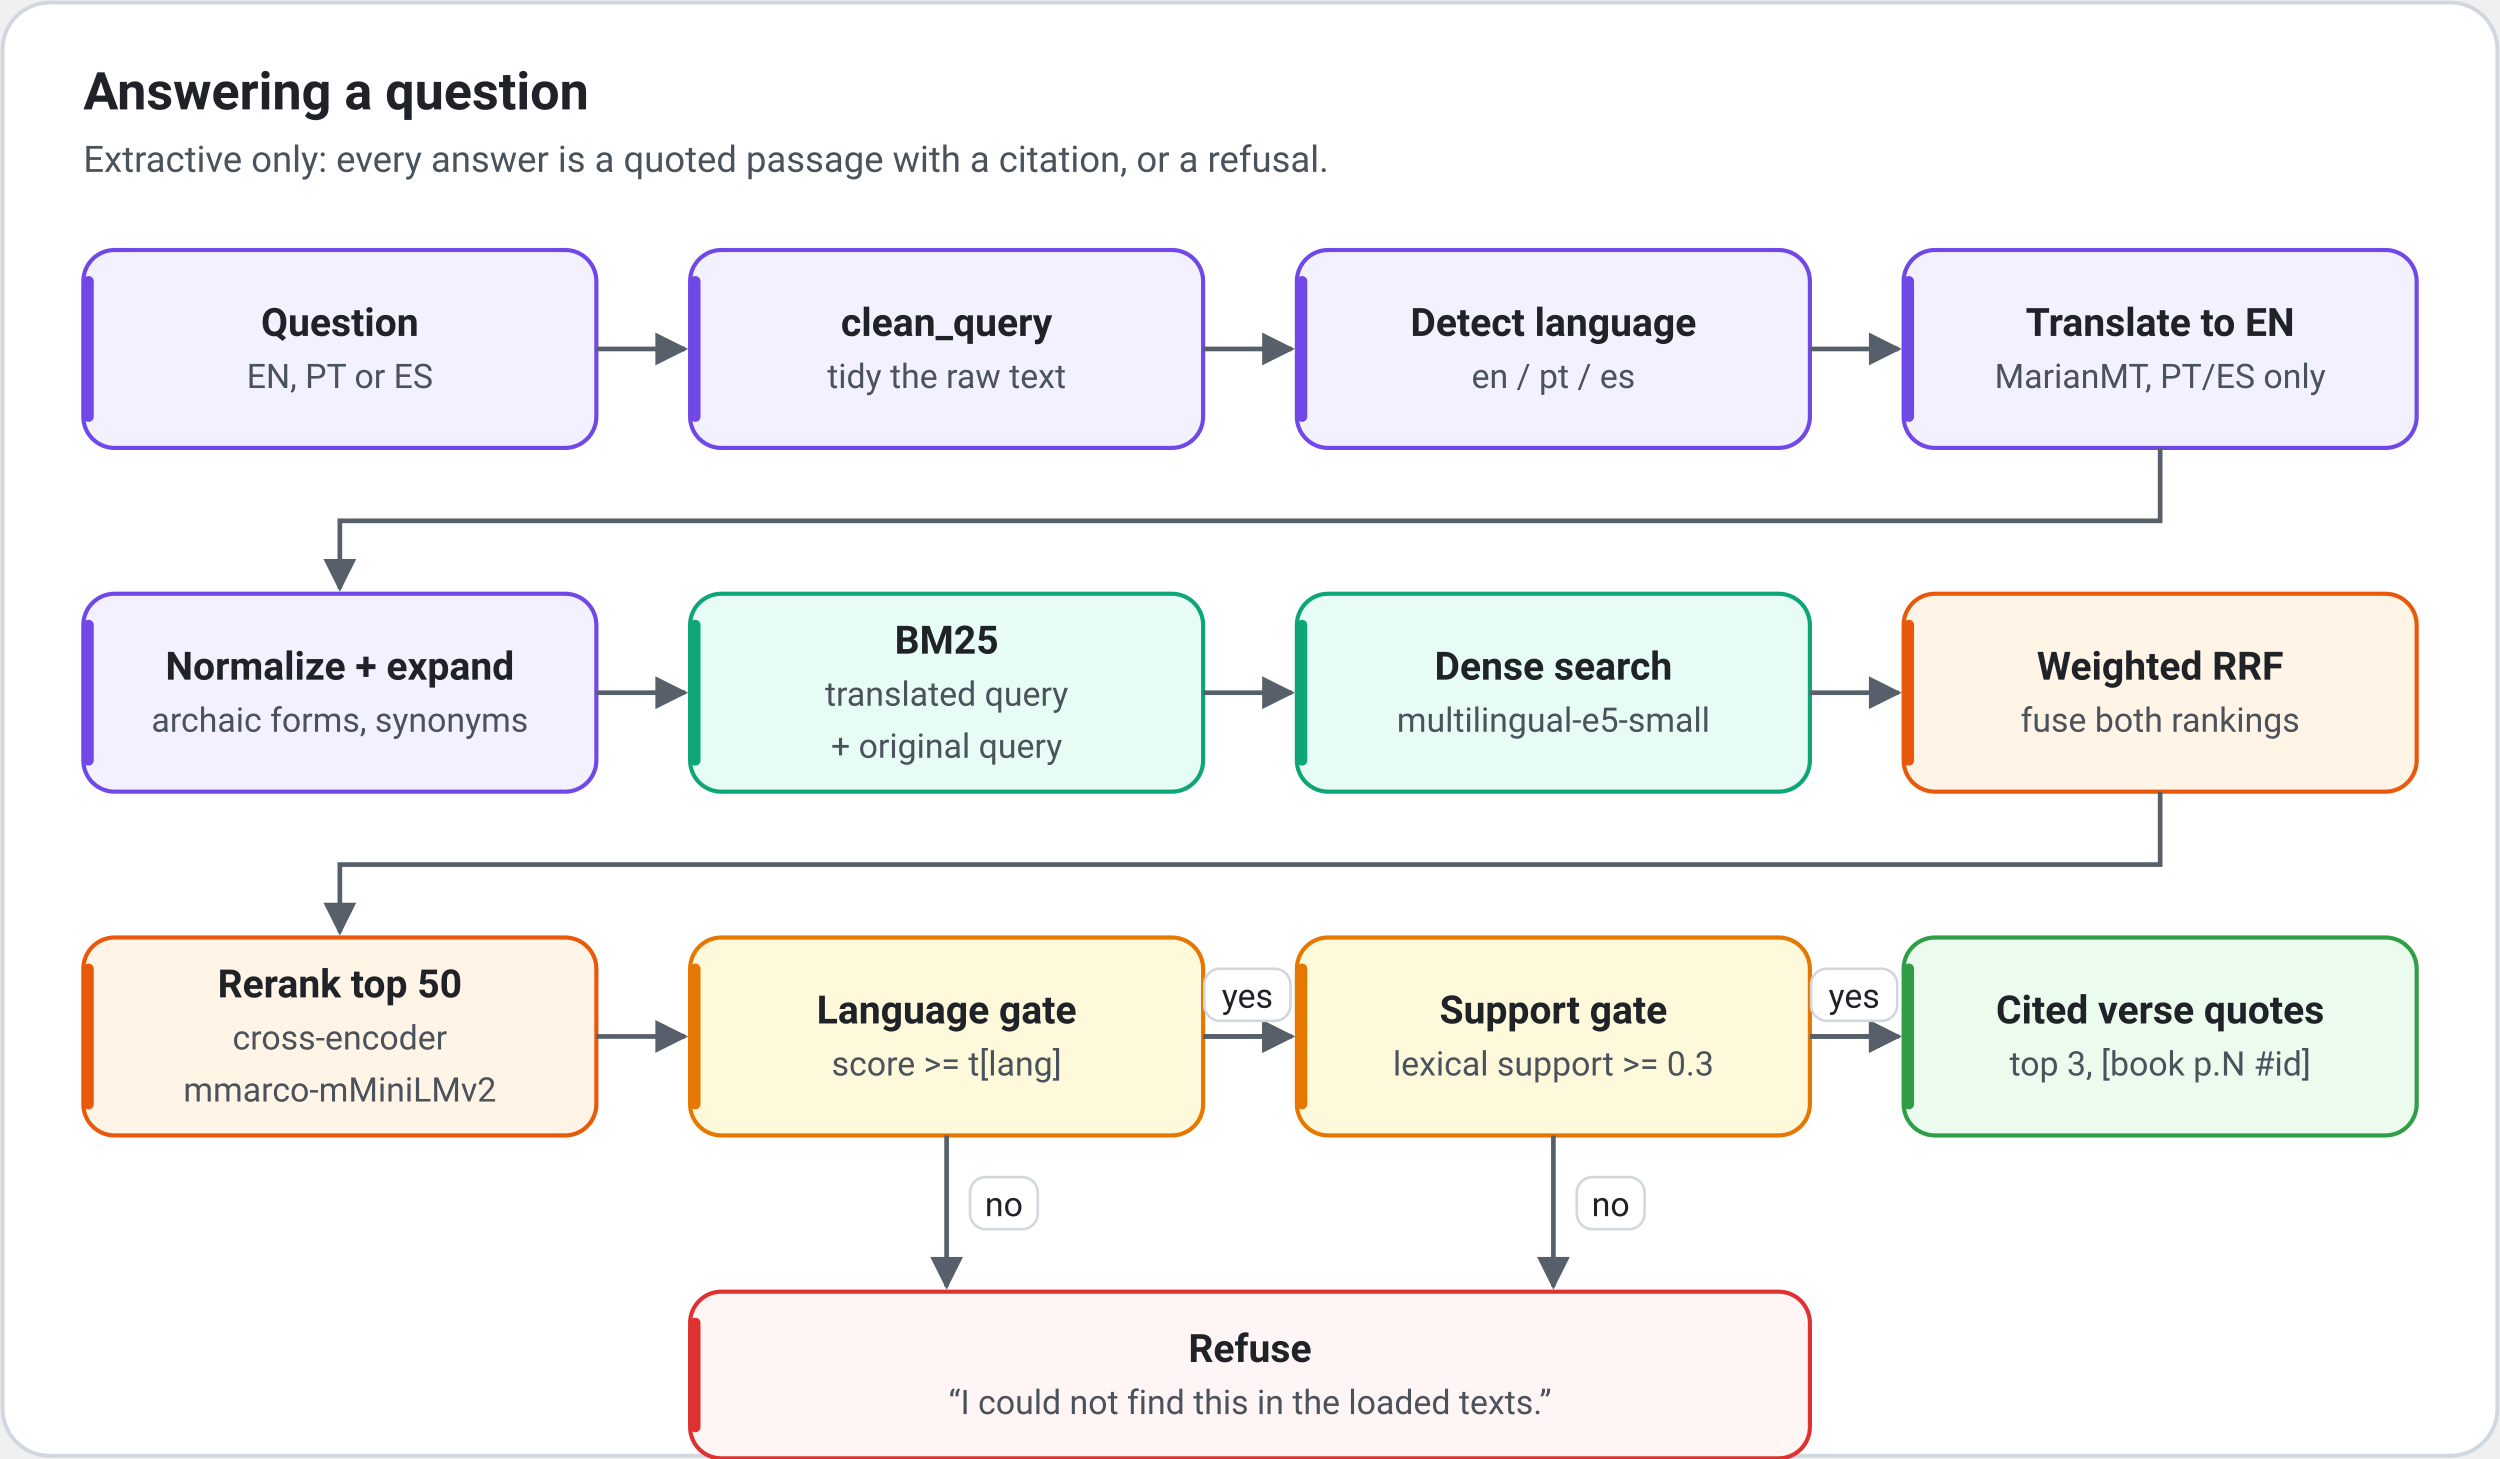
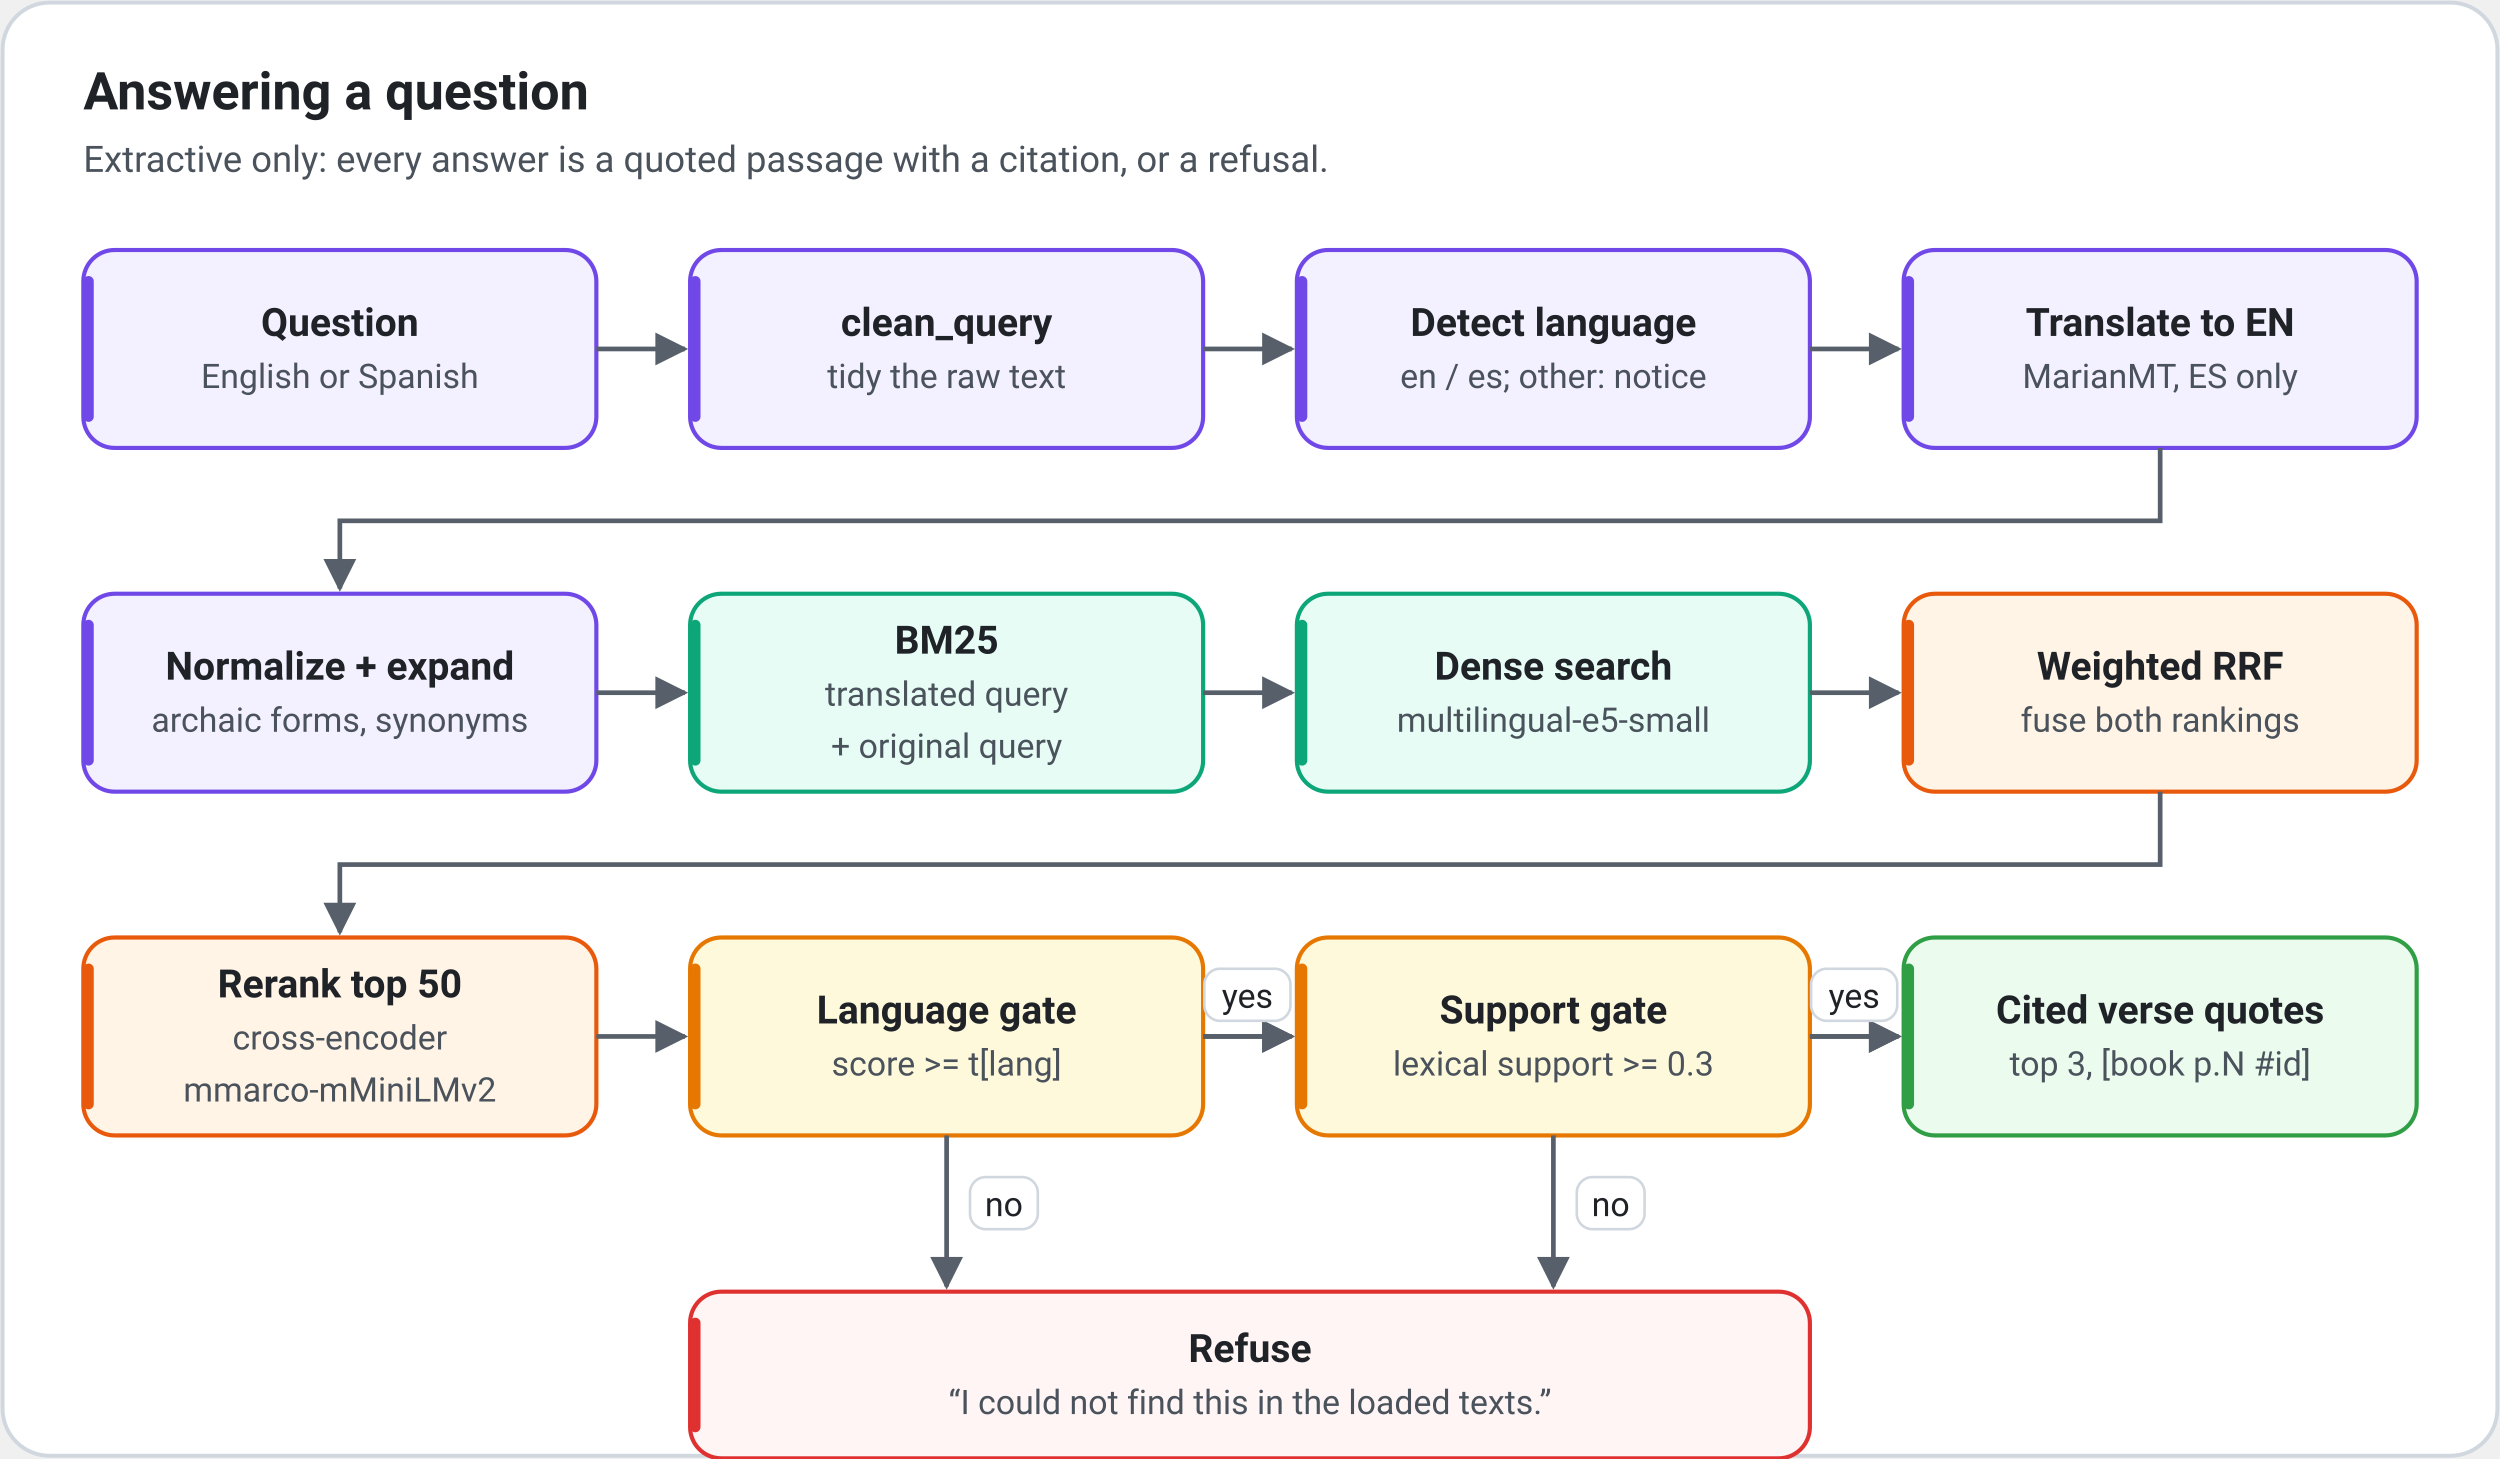
<svg xmlns="http://www.w3.org/2000/svg" viewBox="0 0 960 560" width="960" height="560" role="img" aria-labelledby="t d" font-family="system-ui, -apple-system, 'Segoe UI', Roboto, 'Helvetica Neue', Arial, sans-serif">
  <defs>
    <marker id="ah" viewBox="0 0 10 10" refX="9" refY="5" markerWidth="7" markerHeight="7" orient="auto-start-reverse">
      <path d="M0,0 L10,5 L0,10 z" fill="#57606a" />
    </marker>
  </defs>
  <rect x="1" y="1" width="958" height="558" rx="18" fill="#ffffff" stroke="#d0d7de" stroke-width="1.5" />
  <text x="32" y="42" font-size="20" font-weight="700" fill="#1f2328">Answering a question</text>
  <text x="32" y="66" font-size="14" fill="#4a525c">Extractive only: every answer is a quoted passage with a citation, or a refusal.</text>
  <rect x="32" y="96" width="197" height="76" rx="12" fill="#f3f0ff" stroke="#7048e8" stroke-width="1.6" />
  <rect x="32" y="106" width="4" height="56" rx="2" fill="#7048e8" />
  <text x="130.5" y="129.0" text-anchor="middle" font-size="15" font-weight="650" fill="#1f2328">Question</text>
-   <text x="130.5" y="149.0" text-anchor="middle" font-size="13" fill="#4a525c">EN, PT or ES</text>
+   <text x="130.5" y="149.0" text-anchor="middle" font-size="13" fill="#4a525c">English or Spanish</text>
  <rect x="265" y="96" width="197" height="76" rx="12" fill="#f3f0ff" stroke="#7048e8" stroke-width="1.6" />
  <rect x="265" y="106" width="4" height="56" rx="2" fill="#7048e8" />
  <text x="363.5" y="129.0" text-anchor="middle" font-size="15" font-weight="650" fill="#1f2328">clean_query</text>
  <text x="363.5" y="149.0" text-anchor="middle" font-size="13" fill="#4a525c">tidy the raw text</text>
  <path d="M229,134.0 L263,134.0" fill="none" stroke="#57606a" stroke-width="1.8" marker-end="url(#ah)" />
  <rect x="498" y="96" width="197" height="76" rx="12" fill="#f3f0ff" stroke="#7048e8" stroke-width="1.6" />
  <rect x="498" y="106" width="4" height="56" rx="2" fill="#7048e8" />
  <text x="596.5" y="129.0" text-anchor="middle" font-size="15" font-weight="650" fill="#1f2328">Detect language</text>
-   <text x="596.5" y="149.0" text-anchor="middle" font-size="13" fill="#4a525c">en / pt / es</text>
+   <text x="596.5" y="149.0" text-anchor="middle" font-size="13" fill="#4a525c">en / es; other: notice</text>
  <path d="M462,134.0 L496,134.0" fill="none" stroke="#57606a" stroke-width="1.8" marker-end="url(#ah)" />
  <rect x="731" y="96" width="197" height="76" rx="12" fill="#f3f0ff" stroke="#7048e8" stroke-width="1.6" />
  <rect x="731" y="106" width="4" height="56" rx="2" fill="#7048e8" />
  <text x="829.5" y="129.0" text-anchor="middle" font-size="15" font-weight="650" fill="#1f2328">Translate to EN</text>
-   <text x="829.5" y="149.0" text-anchor="middle" font-size="13" fill="#4a525c">MarianMT, PT/ES only</text>
+   <text x="829.5" y="149.0" text-anchor="middle" font-size="13" fill="#4a525c">MarianMT, ES only</text>
  <path d="M695,134.0 L729,134.0" fill="none" stroke="#57606a" stroke-width="1.8" marker-end="url(#ah)" />
  <rect x="32" y="228" width="197" height="76" rx="12" fill="#f3f0ff" stroke="#7048e8" stroke-width="1.6" />
  <rect x="32" y="238" width="4" height="56" rx="2" fill="#7048e8" />
  <text x="130.5" y="261.0" text-anchor="middle" font-size="15" font-weight="650" fill="#1f2328">Normalize + expand</text>
  <text x="130.5" y="281.0" text-anchor="middle" font-size="13" fill="#4a525c">archaic forms, synonyms</text>
  <rect x="265" y="228" width="197" height="76" rx="12" fill="#e6fcf5" stroke="#0ca678" stroke-width="1.6" />
  <rect x="265" y="238" width="4" height="56" rx="2" fill="#0ca678" />
  <text x="363.5" y="251.0" text-anchor="middle" font-size="15" font-weight="650" fill="#1f2328">BM25</text>
  <text x="363.5" y="271.0" text-anchor="middle" font-size="13" fill="#4a525c">translated query</text>
  <text x="363.5" y="291.0" text-anchor="middle" font-size="13" fill="#4a525c">+ original query</text>
  <path d="M229,266.0 L263,266.0" fill="none" stroke="#57606a" stroke-width="1.8" marker-end="url(#ah)" />
  <rect x="498" y="228" width="197" height="76" rx="12" fill="#e6fcf5" stroke="#0ca678" stroke-width="1.6" />
  <rect x="498" y="238" width="4" height="56" rx="2" fill="#0ca678" />
  <text x="596.5" y="261.0" text-anchor="middle" font-size="15" font-weight="650" fill="#1f2328">Dense search</text>
  <text x="596.5" y="281.0" text-anchor="middle" font-size="13" fill="#4a525c">multilingual-e5-small</text>
  <path d="M462,266.0 L496,266.0" fill="none" stroke="#57606a" stroke-width="1.8" marker-end="url(#ah)" />
  <rect x="731" y="228" width="197" height="76" rx="12" fill="#fff4e6" stroke="#e8590c" stroke-width="1.6" />
  <rect x="731" y="238" width="4" height="56" rx="2" fill="#e8590c" />
  <text x="829.5" y="261.0" text-anchor="middle" font-size="15" font-weight="650" fill="#1f2328">Weighted RRF</text>
  <text x="829.5" y="281.0" text-anchor="middle" font-size="13" fill="#4a525c">fuse both rankings</text>
  <path d="M695,266.0 L729,266.0" fill="none" stroke="#57606a" stroke-width="1.8" marker-end="url(#ah)" />
  <path d="M829.5,172 L829.5,200.0 L130.5,200.0 L130.5,226" fill="none" stroke="#57606a" stroke-width="1.8" marker-end="url(#ah)" />
  <rect x="32" y="360" width="197" height="76" rx="12" fill="#fff4e6" stroke="#e8590c" stroke-width="1.6" />
  <rect x="32" y="370" width="4" height="56" rx="2" fill="#e8590c" />
  <text x="130.5" y="383.0" text-anchor="middle" font-size="15" font-weight="650" fill="#1f2328">Rerank top 50</text>
  <text x="130.5" y="403.0" text-anchor="middle" font-size="13" fill="#4a525c">cross-encoder</text>
  <text x="130.5" y="423.0" text-anchor="middle" font-size="13" fill="#4a525c">mmarco-mMiniLMv2</text>
  <rect x="265" y="360" width="197" height="76" rx="12" fill="#fff9db" stroke="#e67700" stroke-width="1.6" />
  <rect x="265" y="370" width="4" height="56" rx="2" fill="#e67700" />
  <text x="363.5" y="393.0" text-anchor="middle" font-size="15" font-weight="650" fill="#1f2328">Language gate</text>
  <text x="363.5" y="413.0" text-anchor="middle" font-size="13" fill="#4a525c">score &gt;= t[lang]</text>
  <path d="M229,398.0 L263,398.0" fill="none" stroke="#57606a" stroke-width="1.8" marker-end="url(#ah)" />
  <rect x="498" y="360" width="197" height="76" rx="12" fill="#fff9db" stroke="#e67700" stroke-width="1.6" />
  <rect x="498" y="370" width="4" height="56" rx="2" fill="#e67700" />
  <text x="596.5" y="393.0" text-anchor="middle" font-size="15" font-weight="650" fill="#1f2328">Support gate</text>
  <text x="596.5" y="413.0" text-anchor="middle" font-size="13" fill="#4a525c">lexical support &gt;= 0.3</text>
  <path d="M462,398.0 L496,398.0" fill="none" stroke="#57606a" stroke-width="1.8" marker-end="url(#ah)" />
  <rect x="731" y="360" width="197" height="76" rx="12" fill="#ebfbee" stroke="#2f9e44" stroke-width="1.6" />
  <rect x="731" y="370" width="4" height="56" rx="2" fill="#2f9e44" />
  <text x="829.5" y="393.0" text-anchor="middle" font-size="15" font-weight="650" fill="#1f2328">Cited verse quotes</text>
  <text x="829.5" y="413.0" text-anchor="middle" font-size="13" fill="#4a525c">top 3, [book p.N #id]</text>
  <path d="M695,398.0 L729,398.0" fill="none" stroke="#57606a" stroke-width="1.8" marker-end="url(#ah)" />
  <path d="M829.5,304 L829.5,332.0 L130.5,332.0 L130.5,358" fill="none" stroke="#57606a" stroke-width="1.8" marker-end="url(#ah)" />
  <path d="M462,398.0 L496,398.0" fill="none" stroke="#57606a" stroke-width="1.8" marker-end="url(#ah)" />
  <rect x="462.47" y="372.0" width="33.06" height="20" rx="6" fill="#ffffff" stroke="#d0d7de" />
  <text x="479" y="387.0" text-anchor="middle" font-size="13" fill="#1f2328">yes</text>
  <path d="M695,398.0 L729,398.0" fill="none" stroke="#57606a" stroke-width="1.8" marker-end="url(#ah)" />
  <rect x="695.47" y="372.0" width="33.06" height="20" rx="6" fill="#ffffff" stroke="#d0d7de" />
  <text x="712" y="387.0" text-anchor="middle" font-size="13" fill="#1f2328">yes</text>
  <rect x="265" y="496" width="430" height="64" rx="12" fill="#fff5f5" stroke="#e03131" stroke-width="1.6" />
  <rect x="265" y="506" width="4" height="44" rx="2" fill="#e03131" />
  <text x="480.0" y="523.0" text-anchor="middle" font-size="15" font-weight="650" fill="#1f2328">Refuse</text>
  <text x="480.0" y="543.0" text-anchor="middle" font-size="13" fill="#4a525c">“I could not find this in the loaded texts.”</text>
  <path d="M363.5,436 L363.5,494" fill="none" stroke="#57606a" stroke-width="1.8" marker-end="url(#ah)" />
  <rect x="372.48" y="452" width="26.04" height="20" rx="6" fill="#ffffff" stroke="#d0d7de" />
  <text x="385.5" y="467" text-anchor="middle" font-size="13" fill="#1f2328">no</text>
  <path d="M596.5,436 L596.5,494" fill="none" stroke="#57606a" stroke-width="1.8" marker-end="url(#ah)" />
  <rect x="605.48" y="452" width="26.04" height="20" rx="6" fill="#ffffff" stroke="#d0d7de" />
  <text x="618.5" y="467" text-anchor="middle" font-size="13" fill="#1f2328">no</text>
</svg>
